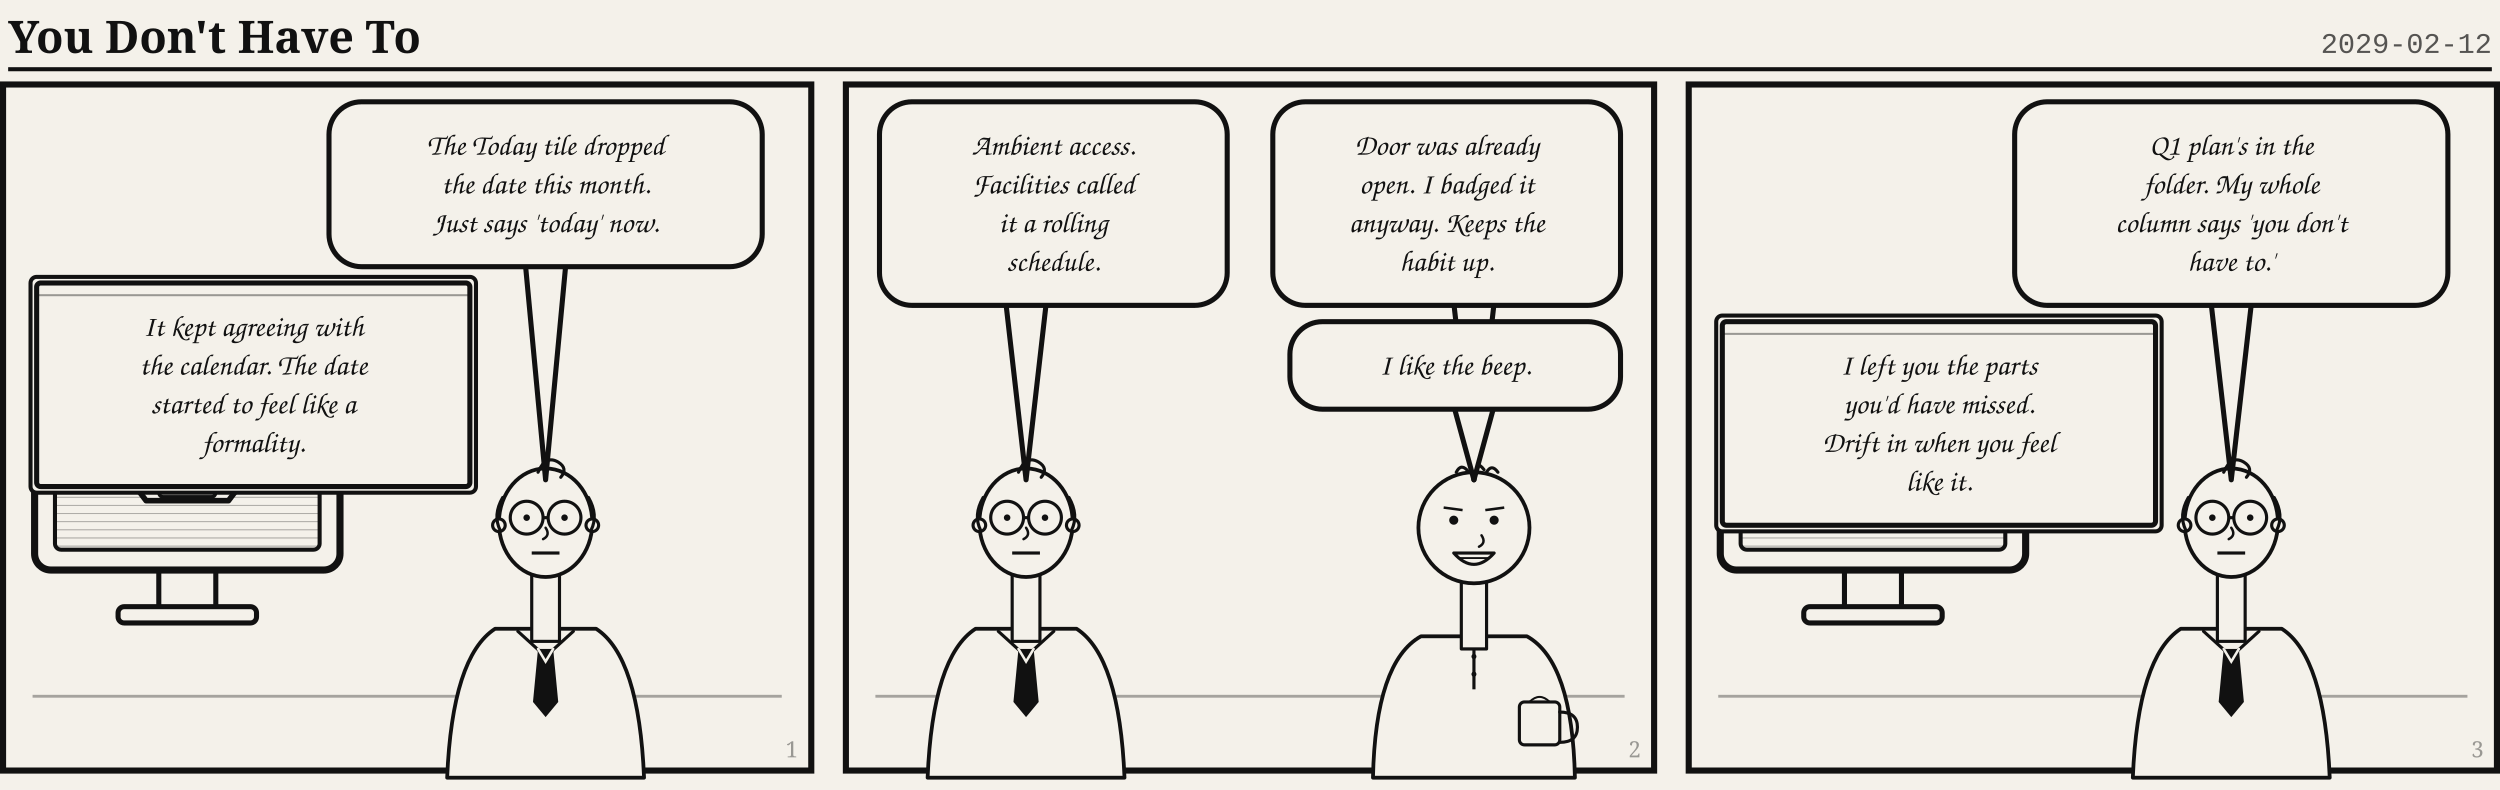
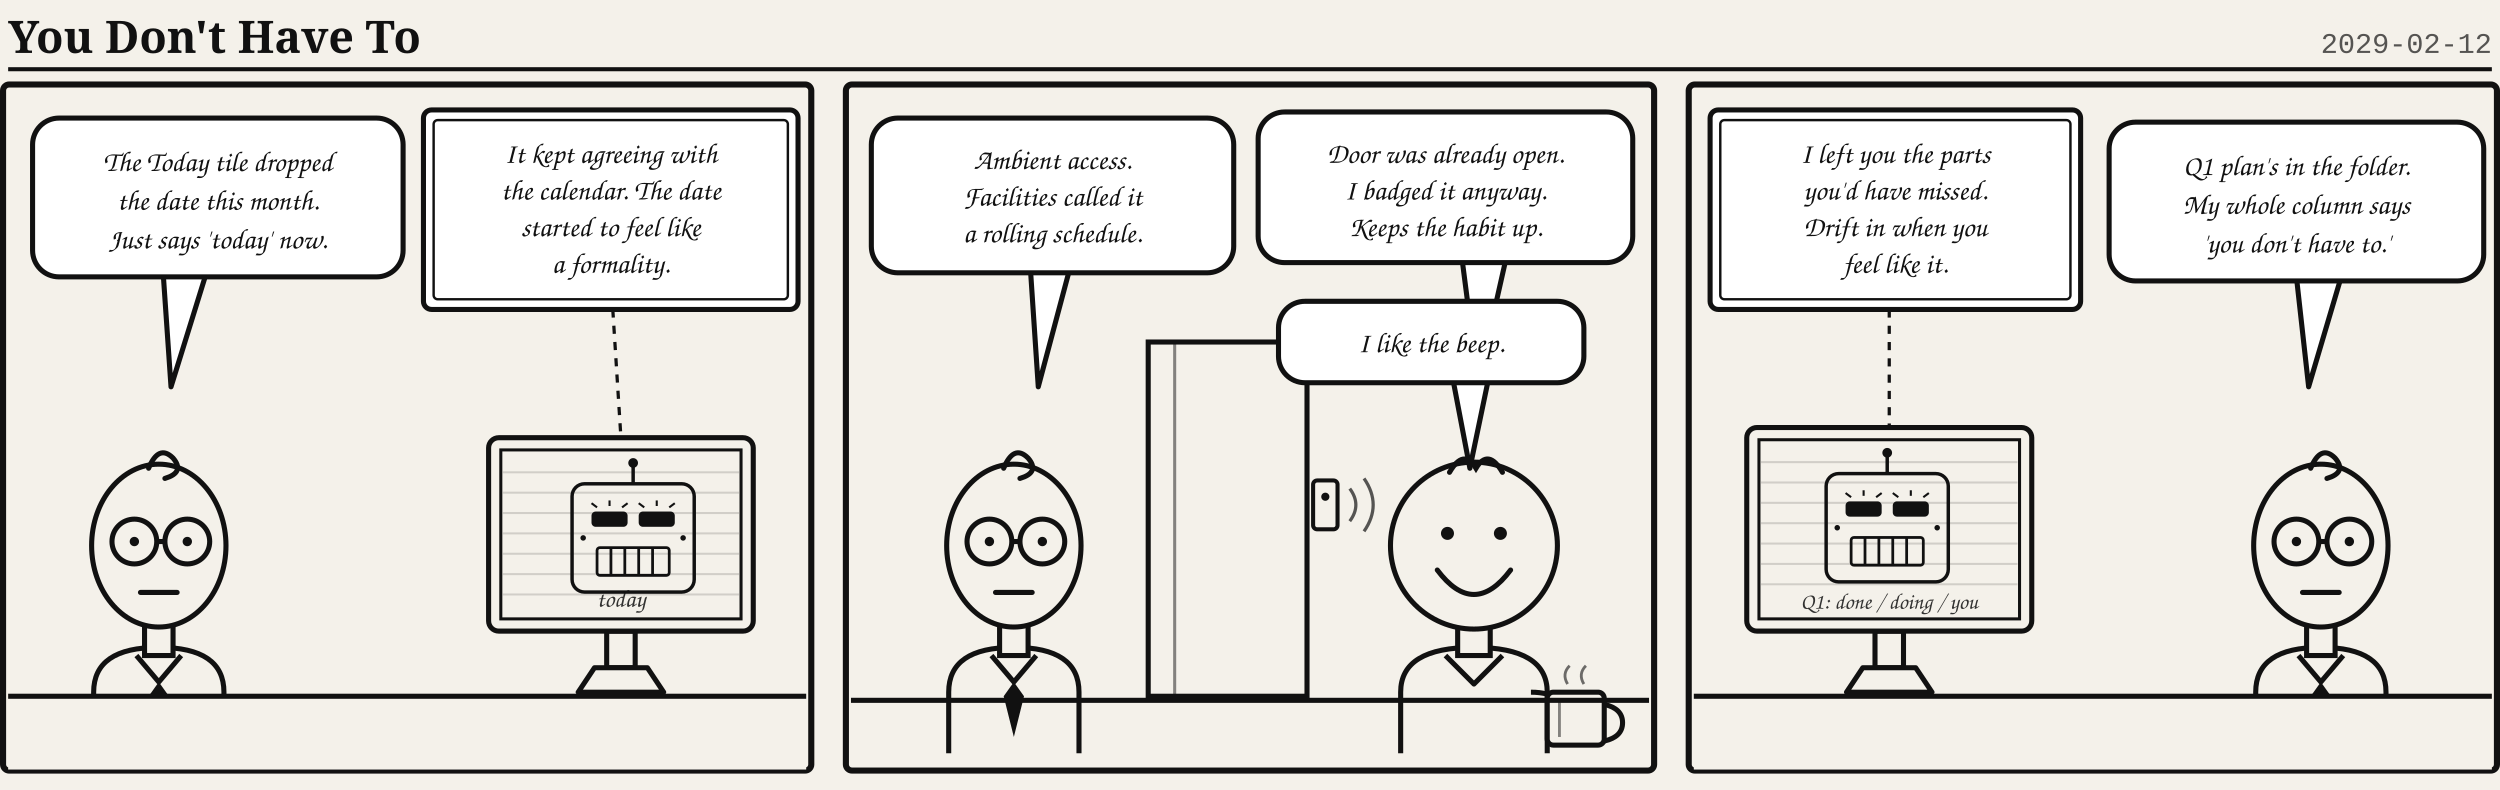
<svg xmlns="http://www.w3.org/2000/svg" viewBox="0 0 1228 388" width="1228" height="388" font-family="Georgia,serif">
  <rect width="1228" height="388" fill="#f4f1ea" />
  <text x="4" y="26" font-family="Georgia,serif" font-weight="bold" font-size="22" fill="#111">You Don't Have To</text>
  <text x="1224" y="26" text-anchor="end" font-family="'Courier New',monospace" font-size="14" fill="#111" opacity="0.7">2029-02-12</text>
  <line x1="4" y1="34" x2="1224" y2="34" stroke="#111" stroke-width="2" />
  <g transform="translate(0,40)">
    <defs>
-       <pattern id="halftone" width="6" height="6" patternUnits="userSpaceOnUse">
-         <rect width="6" height="6" fill="#f4f1ea" />
-         <circle cx="3" cy="3" r="1.1" fill="#111" />
-       </pattern>
-       <pattern id="scan" width="4" height="4" patternUnits="userSpaceOnUse">
-         <rect width="4" height="4" fill="none" />
-         <line x1="0" y1="0" x2="4" y2="0" stroke="#111" stroke-width="0.6" opacity="0.5" />
-       </pattern>
-       <pattern id="hatch" width="7" height="7" patternUnits="userSpaceOnUse" patternTransform="rotate(45)">
-         <line x1="0" y1="0" x2="0" y2="7" stroke="#111" stroke-width="1" />
-       </pattern>
+       <style>
+       .t{font-family:'Comic Sans MS','Segoe Print',cursive;fill:#111;text-anchor:middle;}
+       .sl{font-family:'Comic Sans MS','Segoe Print',cursive;fill:#111;text-anchor:middle;}
+     </style>
+       <symbol id="dailbert" viewBox="0 0 120 180">
+         <path d="M28 180 V150 Q28 128 60 128 Q92 128 92 150 V180" fill="#f4f1ea" stroke="#111" stroke-width="2.5" stroke-linejoin="round" />
+         <path d="M49 132 L60 145 L71 132" fill="none" stroke="#111" stroke-width="2.5" stroke-linejoin="round" />
+         <path d="M60 145 L55 152 L60 172 L65 152 Z" fill="#111" />
+         <rect x="53" y="117" width="14" height="15" fill="#f4f1ea" stroke="#111" stroke-width="2.5" />
+         <ellipse cx="60" cy="78" rx="33" ry="40" fill="#f4f1ea" stroke="#111" stroke-width="2.5" />
+         <path d="M55 40 Q60 28 67 35 Q73 42 63 45" fill="none" stroke="#111" stroke-width="2.5" stroke-linecap="round" />
+         <circle cx="48" cy="76" r="11" fill="#f4f1ea" stroke="#111" stroke-width="2.5" />
+         <circle cx="74" cy="76" r="11" fill="#f4f1ea" stroke="#111" stroke-width="2.5" />
+         <line x1="59" y1="76" x2="63" y2="76" stroke="#111" stroke-width="2.5" />
+         <circle cx="48" cy="76" r="2.3" fill="#111" />
+         <circle cx="74" cy="76" r="2.3" fill="#111" />
+         <line x1="51" y1="101" x2="69" y2="101" stroke="#111" stroke-width="2.5" stroke-linecap="round" />
+       </symbol>
+       <symbol id="doug" viewBox="0 0 140 180">
+         <path d="M26 180 V150 Q26 128 62 128 Q98 128 98 150 V180" fill="#f4f1ea" stroke="#111" stroke-width="2.5" stroke-linejoin="round" />
+         <path d="M48 132 L62 146 L76 132" fill="none" stroke="#111" stroke-width="2.5" stroke-linejoin="round" />
+         <rect x="54" y="117" width="16" height="15" fill="#f4f1ea" stroke="#111" stroke-width="2.5" />
+         <circle cx="62" cy="78" r="41" fill="#f4f1ea" stroke="#111" stroke-width="2.5" />
+         <path d="M50 42 Q57 30 63 40 Q69 30 76 42" fill="none" stroke="#111" stroke-width="2.5" stroke-linecap="round" />
+         <circle cx="49" cy="72" r="3.2" fill="#111" />
+         <circle cx="75" cy="72" r="3.2" fill="#111" />
+         <path d="M44 90 Q62 114 80 90" fill="none" stroke="#111" stroke-width="2.5" stroke-linecap="round" />
+         <path d="M90 150 Q108 150 112 166" fill="none" stroke="#111" stroke-width="2.5" />
+         <rect x="98" y="150" width="28" height="26" rx="3" fill="#f4f1ea" stroke="#111" stroke-width="2.5" />
+         <path d="M126 156 q9 2 9 9 q0 7 -9 9" fill="none" stroke="#111" stroke-width="2.5" />
+         <path d="M104 154 v18" stroke="#111" stroke-width="1.4" opacity="0.5" />
+         <path d="M108 146 q-3 -5 1 -9 M116 146 q-3 -5 1 -9" fill="none" stroke="#111" stroke-width="1.4" opacity="0.6" />
+       </symbol>
+       <symbol id="clanker" viewBox="0 0 120 110">
+         <line x1="60" y1="4" x2="60" y2="20" stroke="#111" stroke-width="2.5" />
+         <circle cx="60" cy="5" r="3.5" fill="#111" />
+         <rect x="16" y="20" width="88" height="78" rx="9" fill="#f4f1ea" stroke="#111" stroke-width="2.5" />
+         <circle cx="24" cy="59" r="2" fill="#111" />
+         <circle cx="96" cy="59" r="2" fill="#111" />
+         <rect x="30" y="40" width="26" height="11" rx="3" fill="#111" />
+         <rect x="64" y="40" width="26" height="11" rx="3" fill="#111" />
+         <line x1="30" y1="34" x2="34" y2="37" stroke="#111" stroke-width="1.5" />
+         <line x1="43" y1="32" x2="43" y2="36" stroke="#111" stroke-width="1.5" />
+         <line x1="56" y1="34" x2="52" y2="37" stroke="#111" stroke-width="1.5" />
+         <line x1="64" y1="34" x2="68" y2="37" stroke="#111" stroke-width="1.5" />
+         <line x1="77" y1="32" x2="77" y2="36" stroke="#111" stroke-width="1.5" />
+         <line x1="90" y1="34" x2="86" y2="37" stroke="#111" stroke-width="1.5" />
+         <rect x="34" y="66" width="52" height="20" rx="2" fill="#f4f1ea" stroke="#111" stroke-width="2" />
+         <line x1="44" y1="66" x2="44" y2="86" stroke="#111" stroke-width="2" />
+         <line x1="54" y1="66" x2="54" y2="86" stroke="#111" stroke-width="2" />
+         <line x1="64" y1="66" x2="64" y2="86" stroke="#111" stroke-width="2" />
+         <line x1="74" y1="66" x2="74" y2="86" stroke="#111" stroke-width="2" />
+       </symbol>
    </defs>
-     <rect x="1.5" y="1.5" width="397" height="337" fill="#f4f1ea" stroke="#111" stroke-width="3" />
-     <line x1="16" y1="302" x2="384" y2="302" stroke="#111" stroke-width="1.4" opacity="0.35" />
-     <g transform="translate(268,342) scale(0.62) translate(-268,-342)">
-       <g data-who="dailbert">
-         <path d="M 190 342 Q 194 246 228 224 L 308 224 Q 342 246 346 342 Z" fill="#f4f1ea" stroke="#111" stroke-width="3" stroke-linecap="round" stroke-linejoin="round" />
-         <path d="M 246 226 L 268 246 L 290 226" fill="none" stroke="#111" stroke-width="2.5" stroke-linecap="round" stroke-linejoin="round" />
-         <path d="M 262 240 L 274 240 L 278 282 L 268 294 L 258 282 Z" fill="#111" stroke="none" />
-         <path d="M 262 240 L 268 250 L 274 240" fill="none" stroke="#f4f1ea" stroke-width="2" stroke-linecap="round" />
-         <rect x="257" y="168" width="22" height="66" fill="#f4f1ea" stroke="#111" stroke-width="2.5" stroke-linecap="round" stroke-linejoin="round" />
-         <ellipse cx="268" cy="140" rx="37" ry="43" fill="#f4f1ea" stroke="#111" stroke-width="3" stroke-linecap="round" stroke-linejoin="round" />
-         <circle cx="231" cy="142" r="5" fill="#f4f1ea" stroke="#111" stroke-width="2.5" stroke-linecap="round" stroke-linejoin="round" />
-         <circle cx="305" cy="142" r="5" fill="#f4f1ea" stroke="#111" stroke-width="2.5" stroke-linecap="round" stroke-linejoin="round" />
-         <path d="M 234 120 Q 226 134 232 146" fill="none" stroke="#111" stroke-width="2.5" stroke-linecap="round" stroke-linejoin="round" />
-         <path d="M 302 120 Q 310 134 304 146" fill="none" stroke="#111" stroke-width="2.5" stroke-linecap="round" stroke-linejoin="round" />
-         <path d="M 262 100 q 6 -14 16 -8 q 8 5 2 12" fill="none" stroke="#111" stroke-width="2.5" stroke-linecap="round" stroke-linejoin="round" />
-         <circle cx="253" cy="136" r="13" fill="#f4f1ea" stroke="#111" stroke-width="2.5" stroke-linecap="round" stroke-linejoin="round" />
-         <circle cx="283" cy="136" r="13" fill="#f4f1ea" stroke="#111" stroke-width="2.5" stroke-linecap="round" stroke-linejoin="round" />
-         <line x1="266" y1="136" x2="270" y2="136" stroke="#111" stroke-width="2.5" />
-         <circle cx="253" cy="136" r="2.6" fill="#111" />
-         <circle cx="283" cy="136" r="2.6" fill="#111" />
-         <path d="M 268 144 q 4 6 -2 9" fill="none" stroke="#111" stroke-width="2" stroke-linecap="round" stroke-linejoin="round" />
-         <line x1="257" y1="164" x2="279" y2="164" stroke="#111" stroke-width="2.5" />
+     <g transform="translate(0,0)">
+       <rect x="1.5" y="1.5" width="397" height="337" rx="3" fill="#f4f1ea" stroke="#111" stroke-width="3" />
+       <use href="#dailbert" x="18" y="150" width="120" height="180" />
+       <rect x="4" y="302" width="392" height="36" fill="#f4f1ea" />
+       <line x1="4" y1="302" x2="396" y2="302" stroke="#111" stroke-width="2.5" />
+       <rect x="298" y="270" width="14" height="18" fill="#f4f1ea" stroke="#111" stroke-width="2.5" />
+       <path d="M284 300 L326 300 L318 288 L292 288 Z" fill="#f4f1ea" stroke="#111" stroke-width="2.5" stroke-linejoin="round" />
+       <rect x="240" y="175" width="130" height="95" rx="5" fill="#f4f1ea" stroke="#111" stroke-width="2.5" />
+       <rect x="246" y="181" width="118" height="83" fill="#f4f1ea" stroke="#111" stroke-width="1.5" />
+       <use href="#clanker" x="270" y="184" width="82" height="75" />
+       <g stroke="#111" stroke-width="1" opacity="0.16">
+         <line x1="247" y1="192" x2="363" y2="192" />
+         <line x1="247" y1="202" x2="363" y2="202" />
+         <line x1="247" y1="212" x2="363" y2="212" />
+         <line x1="247" y1="222" x2="363" y2="222" />
+         <line x1="247" y1="232" x2="363" y2="232" />
+         <line x1="247" y1="242" x2="363" y2="242" />
+         <line x1="247" y1="252" x2="363" y2="252" />
      </g>
+       <text class="sl" x="305" y="258" font-size="12" opacity="0.85">today</text>
+       <line x1="301" y1="112" x2="305" y2="175" stroke="#111" stroke-width="1.6" stroke-dasharray="4 4" />
+       <path d="M80 92 L102 92 L84 150 Z" fill="#ffffff" stroke="#111" stroke-width="2.5" stroke-linejoin="round" />
+       <rect x="16" y="18" width="182" height="78" rx="13" fill="#ffffff" stroke="#111" stroke-width="2.5" />
+       <text class="t" x="107" y="44" font-size="14">The Today tile dropped</text>
+       <text class="t" x="107" y="63" font-size="14">the date this month.</text>
+       <text class="t" x="107" y="82" font-size="14">Just says 'today' now.</text>
+       <rect x="208" y="14" width="184" height="98" rx="4" fill="#ffffff" stroke="#111" stroke-width="2.5" />
+       <rect x="213" y="19" width="174" height="88" rx="2" fill="none" stroke="#111" stroke-width="1.2" />
+       <text class="t" x="300" y="40" font-size="14">It kept agreeing with</text>
+       <text class="t" x="300" y="58" font-size="14">the calendar. The date</text>
+       <text class="t" x="300" y="76" font-size="14">started to feel like</text>
+       <text class="t" x="300" y="94" font-size="14">a formality.</text>
    </g>
-     <g data-surface="monitor">
-       <rect x="78" y="240" width="28" height="20" fill="#f4f1ea" stroke="#111" stroke-width="2.5" stroke-linecap="round" stroke-linejoin="round" />
-       <rect x="58" y="258" width="68" height="8" rx="3" fill="#f4f1ea" stroke="#111" stroke-width="2.5" stroke-linecap="round" stroke-linejoin="round" />
-       <rect x="17" y="132" width="150" height="108" rx="8" fill="#f4f1ea" stroke="#111" stroke-width="3.5" stroke-linecap="round" stroke-linejoin="round" />
-       <rect x="27" y="142" width="130" height="88" rx="3" fill="#f4f1ea" stroke="#111" stroke-width="2" />
-       <rect x="27" y="142" width="130" height="88" rx="3" fill="url(#scan)" />
-       <g>
-         <line x1="92" y1="154.4" x2="92" y2="145.2" stroke="#111" stroke-width="2.3" />
-         <circle cx="92" cy="142.44" r="3.22" fill="#111" />
-         <path d="M 64.4,156.24 L 119.6,156.24 L 123.28,191.2 L 112.24,205.92 L 71.76,205.92 L 60.72,191.2 Z" fill="#f4f1ea" stroke="#111" stroke-width="2.76" stroke-linecap="round" stroke-linejoin="round" />
-         <circle cx="64.4" cy="176.48" r="2.3" fill="#111" />
-         <circle cx="119.6" cy="176.48" r="2.3" fill="#111" />
-         <line x1="68.08" y1="167.28" x2="115.92" y2="167.28" stroke="#111" stroke-width="1.84" />
-         <rect x="73.6" y="172.34" width="14.72" height="8.28" rx="1.84" fill="#111" />
-         <rect x="95.68" y="172.34" width="14.72" height="8.28" rx="1.84" fill="#111" />
-         <rect x="78.2" y="193.04" width="27.6" height="11.04" rx="1.84" fill="none" stroke="#111" stroke-width="1.84" stroke-linecap="round" stroke-linejoin="round" />
-         <line x1="80.96" y1="194.88" x2="80.96" y2="202.24" stroke="#111" stroke-width="1.84" />
-         <line x1="86.48" y1="194.88" x2="86.48" y2="202.24" stroke="#111" stroke-width="1.84" />
-         <line x1="92" y1="194.88" x2="92" y2="202.24" stroke="#111" stroke-width="1.84" />
-         <line x1="97.52" y1="194.88" x2="97.52" y2="202.24" stroke="#111" stroke-width="1.84" />
-         <line x1="103.04" y1="194.88" x2="103.04" y2="202.24" stroke="#111" stroke-width="1.84" />
+     <g transform="translate(414,0)">
+       <rect x="1.5" y="1.5" width="397" height="337" rx="3" fill="#f4f1ea" stroke="#111" stroke-width="3" />
+       <rect x="150" y="128" width="78" height="174" fill="#f4f1ea" stroke="#111" stroke-width="2.5" />
+       <line x1="163" y1="128" x2="163" y2="302" stroke="#111" stroke-width="1.5" opacity="0.5" />
+       <rect x="231" y="196" width="12" height="24" rx="2" fill="#f4f1ea" stroke="#111" stroke-width="2" />
+       <circle cx="237" cy="204" r="2" fill="#111" />
+       <path d="M249 200 q6 8 0 16 M256 195 q9 13 0 26" fill="none" stroke="#111" stroke-width="1.6" opacity="0.7" />
+       <use href="#dailbert" x="24" y="150" width="120" height="180" />
+       <use href="#doug" x="248" y="150" width="140" height="180" />
+       <line x1="4" y1="304" x2="396" y2="304" stroke="#111" stroke-width="2.5" />
+       <path d="M92 90 L112 90 L96 150 Z" fill="#ffffff" stroke="#111" stroke-width="2.5" stroke-linejoin="round" />
+       <rect x="14" y="18" width="178" height="76" rx="13" fill="#ffffff" stroke="#111" stroke-width="2.5" />
+       <text class="t" x="103" y="43" font-size="14">Ambient access.</text>
+       <text class="t" x="103" y="61" font-size="14">Facilities called it</text>
+       <text class="t" x="103" y="79" font-size="14">a rolling schedule.</text>
+       <path d="M304 86 L326 86 L312 148 Z" fill="#ffffff" stroke="#111" stroke-width="2.5" stroke-linejoin="round" />
+       <rect x="204" y="15" width="184" height="74" rx="13" fill="#ffffff" stroke="#111" stroke-width="2.5" />
+       <text class="t" x="296" y="40" font-size="14">Door was already open.</text>
+       <text class="t" x="296" y="58" font-size="14">I badged it anyway.</text>
+       <text class="t" x="296" y="76" font-size="14">Keeps the habit up.</text>
+       <path d="M300 148 L318 142 L308 190 Z" fill="#ffffff" stroke="#111" stroke-width="2.5" stroke-linejoin="round" />
+       <rect x="214" y="108" width="150" height="40" rx="13" fill="#ffffff" stroke="#111" stroke-width="2.5" />
+       <text class="t" x="289" y="133" font-size="14">I like the beep.</text>
+     </g>
+     <g transform="translate(828,0)">
+       <rect x="1.5" y="1.5" width="397" height="337" rx="3" fill="#f4f1ea" stroke="#111" stroke-width="3" />
+       <use href="#dailbert" x="252" y="150" width="120" height="180" />
+       <rect x="4" y="302" width="392" height="36" fill="#f4f1ea" />
+       <line x1="4" y1="302" x2="396" y2="302" stroke="#111" stroke-width="2.5" />
+       <rect x="93" y="270" width="14" height="18" fill="#f4f1ea" stroke="#111" stroke-width="2.5" />
+       <path d="M79 300 L121 300 L113 288 L87 288 Z" fill="#f4f1ea" stroke="#111" stroke-width="2.5" stroke-linejoin="round" />
+       <rect x="30" y="170" width="140" height="100" rx="5" fill="#f4f1ea" stroke="#111" stroke-width="2.5" />
+       <rect x="36" y="176" width="128" height="88" fill="#f4f1ea" stroke="#111" stroke-width="1.5" />
+       <use href="#clanker" x="58" y="179" width="82" height="75" />
+       <g stroke="#111" stroke-width="1" opacity="0.16">
+         <line x1="37" y1="187" x2="163" y2="187" />
+         <line x1="37" y1="197" x2="163" y2="197" />
+         <line x1="37" y1="207" x2="163" y2="207" />
+         <line x1="37" y1="217" x2="163" y2="217" />
+         <line x1="37" y1="227" x2="163" y2="227" />
+         <line x1="37" y1="237" x2="163" y2="237" />
+         <line x1="37" y1="247" x2="163" y2="247" />
      </g>
+       <text class="sl" x="100" y="259" font-size="11" opacity="0.85">Q1: done / doing / you</text>
+       <line x1="100" y1="112" x2="100" y2="170" stroke="#111" stroke-width="1.6" stroke-dasharray="4 4" />
+       <rect x="12" y="14" width="182" height="98" rx="4" fill="#ffffff" stroke="#111" stroke-width="2.5" />
+       <rect x="17" y="19" width="172" height="88" rx="2" fill="none" stroke="#111" stroke-width="1.2" />
+       <text class="t" x="103" y="40" font-size="14">I left you the parts</text>
+       <text class="t" x="103" y="58" font-size="14">you'd have missed.</text>
+       <text class="t" x="103" y="76" font-size="14">Drift in when you</text>
+       <text class="t" x="103" y="94" font-size="14">feel like it.</text>
+       <path d="M300 96 L322 96 L306 150 Z" fill="#ffffff" stroke="#111" stroke-width="2.5" stroke-linejoin="round" />
+       <rect x="208" y="20" width="184" height="78" rx="13" fill="#ffffff" stroke="#111" stroke-width="2.5" />
+       <text class="t" x="300" y="46" font-size="14">Q1 plan's in the folder.</text>
+       <text class="t" x="300" y="65" font-size="14">My whole column says</text>
+       <text class="t" x="300" y="84" font-size="14">'you don't have to.'</text>
    </g>
-     <g data-balloon="speech">
-       <path d="M 258 89 L 268 195.68 L 278 89 Z" fill="#f4f1ea" stroke="#111" stroke-width="2.5" stroke-linecap="round" stroke-linejoin="round" />
-       <rect x="161.6" y="10" width="212.8" height="81" rx="16" fill="#f4f1ea" stroke="#111" stroke-width="2.5" stroke-linecap="round" stroke-linejoin="round" />
-       <text x="268" y="36" text-anchor="middle" font-family="'Comic Sans MS','Segoe Print',cursive" font-size="14.5" fill="#111">The Today tile dropped</text>
-       <text x="268" y="55" text-anchor="middle" font-family="'Comic Sans MS','Segoe Print',cursive" font-size="14.5" fill="#111">the date this month.</text>
-       <text x="268" y="74" text-anchor="middle" font-family="'Comic Sans MS','Segoe Print',cursive" font-size="14.5" fill="#111">Just says 'today' now.</text>
-     </g>
-     <g data-balloon="screen">
-       <line x1="92" y1="199" x2="92" y2="150" stroke="#111" stroke-width="2" stroke-dasharray="3 3" />
-       <circle cx="92" cy="150" r="3" fill="#111" />
-       <rect x="15" y="96" width="218.8" height="106" rx="3" fill="#f4f1ea" stroke="#111" stroke-width="2" stroke-linecap="round" stroke-linejoin="round" />
-       <rect x="18" y="99" width="212.8" height="100" rx="2" fill="#f4f1ea" stroke="#111" stroke-width="2.5" stroke-linecap="round" stroke-linejoin="round" />
-       <line x1="18" y1="105" x2="230.8" y2="105" stroke="#111" stroke-width="1" opacity="0.4" />
-       <text x="124.4" y="125" text-anchor="middle" font-family="'Comic Sans MS','Segoe Print',cursive" font-size="14.5" fill="#111">It kept agreeing with</text>
-       <text x="124.4" y="144" text-anchor="middle" font-family="'Comic Sans MS','Segoe Print',cursive" font-size="14.5" fill="#111">the calendar. The date</text>
-       <text x="124.4" y="163" text-anchor="middle" font-family="'Comic Sans MS','Segoe Print',cursive" font-size="14.5" fill="#111">started to feel like a</text>
-       <text x="124.4" y="182" text-anchor="middle" font-family="'Comic Sans MS','Segoe Print',cursive" font-size="14.5" fill="#111">formality.</text>
-     </g>
-     <text x="392" y="332" text-anchor="end" font-family="Georgia,serif" font-size="11" fill="#111" opacity="0.4">1</text>
-   </g>
-   <g transform="translate(414,40)">
-     <defs>
-       <pattern id="halftone" width="6" height="6" patternUnits="userSpaceOnUse">
-         <rect width="6" height="6" fill="#f4f1ea" />
-         <circle cx="3" cy="3" r="1.1" fill="#111" />
-       </pattern>
-       <pattern id="scan" width="4" height="4" patternUnits="userSpaceOnUse">
-         <rect width="4" height="4" fill="none" />
-         <line x1="0" y1="0" x2="4" y2="0" stroke="#111" stroke-width="0.6" opacity="0.5" />
-       </pattern>
-       <pattern id="hatch" width="7" height="7" patternUnits="userSpaceOnUse" patternTransform="rotate(45)">
-         <line x1="0" y1="0" x2="0" y2="7" stroke="#111" stroke-width="1" />
-       </pattern>
-     </defs>
-     <rect x="1.5" y="1.5" width="397" height="337" fill="#f4f1ea" stroke="#111" stroke-width="3" />
-     <line x1="16" y1="302" x2="384" y2="302" stroke="#111" stroke-width="1.4" opacity="0.35" />
-     <g transform="translate(90,342) scale(0.62) translate(-90,-342)">
-       <g data-who="dailbert">
-         <path d="M 12 342 Q 16 246 50 224 L 130 224 Q 164 246 168 342 Z" fill="#f4f1ea" stroke="#111" stroke-width="3" stroke-linecap="round" stroke-linejoin="round" />
-         <path d="M 68 226 L 90 246 L 112 226" fill="none" stroke="#111" stroke-width="2.5" stroke-linecap="round" stroke-linejoin="round" />
-         <path d="M 84 240 L 96 240 L 100 282 L 90 294 L 80 282 Z" fill="#111" stroke="none" />
-         <path d="M 84 240 L 90 250 L 96 240" fill="none" stroke="#f4f1ea" stroke-width="2" stroke-linecap="round" />
-         <rect x="79" y="168" width="22" height="66" fill="#f4f1ea" stroke="#111" stroke-width="2.5" stroke-linecap="round" stroke-linejoin="round" />
-         <ellipse cx="90" cy="140" rx="37" ry="43" fill="#f4f1ea" stroke="#111" stroke-width="3" stroke-linecap="round" stroke-linejoin="round" />
-         <circle cx="53" cy="142" r="5" fill="#f4f1ea" stroke="#111" stroke-width="2.5" stroke-linecap="round" stroke-linejoin="round" />
-         <circle cx="127" cy="142" r="5" fill="#f4f1ea" stroke="#111" stroke-width="2.5" stroke-linecap="round" stroke-linejoin="round" />
-         <path d="M 56 120 Q 48 134 54 146" fill="none" stroke="#111" stroke-width="2.5" stroke-linecap="round" stroke-linejoin="round" />
-         <path d="M 124 120 Q 132 134 126 146" fill="none" stroke="#111" stroke-width="2.5" stroke-linecap="round" stroke-linejoin="round" />
-         <path d="M 84 100 q 6 -14 16 -8 q 8 5 2 12" fill="none" stroke="#111" stroke-width="2.5" stroke-linecap="round" stroke-linejoin="round" />
-         <circle cx="75" cy="136" r="13" fill="#f4f1ea" stroke="#111" stroke-width="2.5" stroke-linecap="round" stroke-linejoin="round" />
-         <circle cx="105" cy="136" r="13" fill="#f4f1ea" stroke="#111" stroke-width="2.5" stroke-linecap="round" stroke-linejoin="round" />
-         <line x1="88" y1="136" x2="92" y2="136" stroke="#111" stroke-width="2.5" />
-         <circle cx="75" cy="136" r="2.6" fill="#111" />
-         <circle cx="105" cy="136" r="2.6" fill="#111" />
-         <path d="M 90 144 q 4 6 -2 9" fill="none" stroke="#111" stroke-width="2" stroke-linecap="round" stroke-linejoin="round" />
-         <line x1="79" y1="164" x2="101" y2="164" stroke="#111" stroke-width="2.5" />
-       </g>
-     </g>
-     <g transform="translate(310,342) scale(0.62) translate(-310,-342)">
-       <g data-who="doug">
-         <path d="M 230 342 Q 232 250 268 230 L 352 230 Q 388 250 390 342 Z" fill="#f4f1ea" stroke="#111" stroke-width="3" stroke-linecap="round" stroke-linejoin="round" />
-         <line x1="310" y1="234" x2="310" y2="272" stroke="#111" stroke-width="2.5" />
-         <circle cx="310" cy="246" r="2" fill="#111" />
-         <circle cx="310" cy="260" r="2" fill="#111" />
-         <g transform="translate(362,302)">
-           <rect x="-16" y="-20" width="32" height="34" rx="4" fill="#f4f1ea" stroke="#111" stroke-width="2.5" stroke-linecap="round" stroke-linejoin="round" />
-           <path d="M 16 -12 q 14 0 14 12 q 0 12 -14 12" fill="none" stroke="#111" stroke-width="2.5" stroke-linecap="round" stroke-linejoin="round" />
-           <path d="M -8 -20 q 8 -8 16 0" fill="none" stroke="#111" stroke-width="1.6" stroke-linecap="round" stroke-linejoin="round" />
-         </g>
-         <rect x="300" y="178" width="20" height="62" fill="#f4f1ea" stroke="#111" stroke-width="2.5" stroke-linecap="round" stroke-linejoin="round" />
-         <circle cx="310" cy="144" r="44" fill="#f4f1ea" stroke="#111" stroke-width="3" stroke-linecap="round" stroke-linejoin="round" />
-         <path d="M 296 100 q 4 -8 10 0" fill="none" stroke="#111" stroke-width="2.5" stroke-linecap="round" stroke-linejoin="round" />
-         <path d="M 308 98 q 4 -8 10 0" fill="none" stroke="#111" stroke-width="2.5" stroke-linecap="round" stroke-linejoin="round" />
-         <path d="M 320 100 q 4 -7 9 0" fill="none" stroke="#111" stroke-width="2.5" stroke-linecap="round" stroke-linejoin="round" />
-         <circle cx="294" cy="138" r="3.6" fill="#111" />
-         <circle cx="326" cy="138" r="3.6" fill="#111" />
-         <line x1="286" y1="128" x2="301" y2="130" stroke="#111" stroke-width="2" />
-         <line x1="319" y1="130" x2="334" y2="128" stroke="#111" stroke-width="2" />
-         <path d="M 316 150 q 4 6 -2 9" fill="none" stroke="#111" stroke-width="2" stroke-linecap="round" stroke-linejoin="round" />
-         <path d="M 294 164 Q 310 182 326 164 Z" fill="#f4f1ea" stroke="#111" stroke-width="2.5" stroke-linecap="round" stroke-linejoin="round" />
-         <line x1="298" y1="168" x2="322" y2="168" stroke="#111" stroke-width="1.5" />
-       </g>
-     </g>
-     <g data-balloon="speech">
-       <path d="M 300 108 L 310 195.68 L 320 108 Z" fill="#f4f1ea" stroke="#111" stroke-width="2.5" stroke-linecap="round" stroke-linejoin="round" />
-       <rect x="211.2" y="10" width="170.8" height="100" rx="16" fill="#f4f1ea" stroke="#111" stroke-width="2.5" stroke-linecap="round" stroke-linejoin="round" />
-       <text x="296.6" y="36" text-anchor="middle" font-family="'Comic Sans MS','Segoe Print',cursive" font-size="14.5" fill="#111">Door was already</text>
-       <text x="296.6" y="55" text-anchor="middle" font-family="'Comic Sans MS','Segoe Print',cursive" font-size="14.5" fill="#111">open. I badged it</text>
-       <text x="296.6" y="74" text-anchor="middle" font-family="'Comic Sans MS','Segoe Print',cursive" font-size="14.5" fill="#111">anyway. Keeps the</text>
-       <text x="296.6" y="93" text-anchor="middle" font-family="'Comic Sans MS','Segoe Print',cursive" font-size="14.5" fill="#111">habit up.</text>
-     </g>
-     <g data-balloon="speech">
-       <path d="M 80 108 L 90 195.68 L 100 108 Z" fill="#f4f1ea" stroke="#111" stroke-width="2.5" stroke-linecap="round" stroke-linejoin="round" />
-       <rect x="18" y="10" width="170.8" height="100" rx="16" fill="#f4f1ea" stroke="#111" stroke-width="2.5" stroke-linecap="round" stroke-linejoin="round" />
-       <text x="103.4" y="36" text-anchor="middle" font-family="'Comic Sans MS','Segoe Print',cursive" font-size="14.5" fill="#111">Ambient access.</text>
-       <text x="103.4" y="55" text-anchor="middle" font-family="'Comic Sans MS','Segoe Print',cursive" font-size="14.5" fill="#111">Facilities called</text>
-       <text x="103.4" y="74" text-anchor="middle" font-family="'Comic Sans MS','Segoe Print',cursive" font-size="14.5" fill="#111">it a rolling</text>
-       <text x="103.4" y="93" text-anchor="middle" font-family="'Comic Sans MS','Segoe Print',cursive" font-size="14.5" fill="#111">schedule.</text>
-     </g>
-     <g data-balloon="speech">
-       <path d="M 300 159 L 310 195.68 L 320 159 Z" fill="#f4f1ea" stroke="#111" stroke-width="2.5" stroke-linecap="round" stroke-linejoin="round" />
-       <rect x="219.6" y="118" width="162.4" height="43" rx="16" fill="#f4f1ea" stroke="#111" stroke-width="2.5" stroke-linecap="round" stroke-linejoin="round" />
-       <text x="300.8" y="144" text-anchor="middle" font-family="'Comic Sans MS','Segoe Print',cursive" font-size="14.5" fill="#111">I like the beep.</text>
-     </g>
-     <text x="392" y="332" text-anchor="end" font-family="Georgia,serif" font-size="11" fill="#111" opacity="0.4">2</text>
-   </g>
-   <g transform="translate(828,40)">
-     <defs>
-       <pattern id="halftone" width="6" height="6" patternUnits="userSpaceOnUse">
-         <rect width="6" height="6" fill="#f4f1ea" />
-         <circle cx="3" cy="3" r="1.1" fill="#111" />
-       </pattern>
-       <pattern id="scan" width="4" height="4" patternUnits="userSpaceOnUse">
-         <rect width="4" height="4" fill="none" />
-         <line x1="0" y1="0" x2="4" y2="0" stroke="#111" stroke-width="0.6" opacity="0.5" />
-       </pattern>
-       <pattern id="hatch" width="7" height="7" patternUnits="userSpaceOnUse" patternTransform="rotate(45)">
-         <line x1="0" y1="0" x2="0" y2="7" stroke="#111" stroke-width="1" />
-       </pattern>
-     </defs>
-     <rect x="1.5" y="1.5" width="397" height="337" fill="#f4f1ea" stroke="#111" stroke-width="3" />
-     <line x1="16" y1="302" x2="384" y2="302" stroke="#111" stroke-width="1.4" opacity="0.35" />
-     <g transform="translate(268,342) scale(0.62) translate(-268,-342)">
-       <g data-who="dailbert">
-         <path d="M 190 342 Q 194 246 228 224 L 308 224 Q 342 246 346 342 Z" fill="#f4f1ea" stroke="#111" stroke-width="3" stroke-linecap="round" stroke-linejoin="round" />
-         <path d="M 246 226 L 268 246 L 290 226" fill="none" stroke="#111" stroke-width="2.5" stroke-linecap="round" stroke-linejoin="round" />
-         <path d="M 262 240 L 274 240 L 278 282 L 268 294 L 258 282 Z" fill="#111" stroke="none" />
-         <path d="M 262 240 L 268 250 L 274 240" fill="none" stroke="#f4f1ea" stroke-width="2" stroke-linecap="round" />
-         <rect x="257" y="168" width="22" height="66" fill="#f4f1ea" stroke="#111" stroke-width="2.5" stroke-linecap="round" stroke-linejoin="round" />
-         <ellipse cx="268" cy="140" rx="37" ry="43" fill="#f4f1ea" stroke="#111" stroke-width="3" stroke-linecap="round" stroke-linejoin="round" />
-         <circle cx="231" cy="142" r="5" fill="#f4f1ea" stroke="#111" stroke-width="2.5" stroke-linecap="round" stroke-linejoin="round" />
-         <circle cx="305" cy="142" r="5" fill="#f4f1ea" stroke="#111" stroke-width="2.5" stroke-linecap="round" stroke-linejoin="round" />
-         <path d="M 234 120 Q 226 134 232 146" fill="none" stroke="#111" stroke-width="2.5" stroke-linecap="round" stroke-linejoin="round" />
-         <path d="M 302 120 Q 310 134 304 146" fill="none" stroke="#111" stroke-width="2.5" stroke-linecap="round" stroke-linejoin="round" />
-         <path d="M 262 100 q 6 -14 16 -8 q 8 5 2 12" fill="none" stroke="#111" stroke-width="2.5" stroke-linecap="round" stroke-linejoin="round" />
-         <circle cx="253" cy="136" r="13" fill="#f4f1ea" stroke="#111" stroke-width="2.5" stroke-linecap="round" stroke-linejoin="round" />
-         <circle cx="283" cy="136" r="13" fill="#f4f1ea" stroke="#111" stroke-width="2.5" stroke-linecap="round" stroke-linejoin="round" />
-         <line x1="266" y1="136" x2="270" y2="136" stroke="#111" stroke-width="2.5" />
-         <circle cx="253" cy="136" r="2.6" fill="#111" />
-         <circle cx="283" cy="136" r="2.6" fill="#111" />
-         <path d="M 268 144 q 4 6 -2 9" fill="none" stroke="#111" stroke-width="2" stroke-linecap="round" stroke-linejoin="round" />
-         <line x1="257" y1="164" x2="279" y2="164" stroke="#111" stroke-width="2.5" />
-       </g>
-     </g>
-     <g data-surface="monitor">
-       <rect x="78" y="240" width="28" height="20" fill="#f4f1ea" stroke="#111" stroke-width="2.5" stroke-linecap="round" stroke-linejoin="round" />
-       <rect x="58" y="258" width="68" height="8" rx="3" fill="#f4f1ea" stroke="#111" stroke-width="2.5" stroke-linecap="round" stroke-linejoin="round" />
-       <rect x="17" y="132" width="150" height="108" rx="8" fill="#f4f1ea" stroke="#111" stroke-width="3.5" stroke-linecap="round" stroke-linejoin="round" />
-       <rect x="27" y="142" width="130" height="88" rx="3" fill="#f4f1ea" stroke="#111" stroke-width="2" />
-       <rect x="27" y="142" width="130" height="88" rx="3" fill="url(#scan)" />
-       <g>
-         <line x1="92" y1="154.4" x2="92" y2="145.2" stroke="#111" stroke-width="2.3" />
-         <circle cx="92" cy="142.44" r="3.22" fill="#111" />
-         <path d="M 64.4,156.24 L 119.6,156.24 L 123.28,191.2 L 112.24,205.92 L 71.76,205.92 L 60.72,191.2 Z" fill="#f4f1ea" stroke="#111" stroke-width="2.76" stroke-linecap="round" stroke-linejoin="round" />
-         <circle cx="64.4" cy="176.48" r="2.3" fill="#111" />
-         <circle cx="119.6" cy="176.48" r="2.3" fill="#111" />
-         <line x1="68.08" y1="167.28" x2="115.92" y2="167.28" stroke="#111" stroke-width="1.84" />
-         <rect x="73.6" y="174.64" width="12.88" height="5.52" rx="1.84" fill="#111" />
-         <rect x="97.52" y="174.64" width="12.88" height="5.52" rx="1.84" fill="#111" />
-         <rect x="78.2" y="193.04" width="27.6" height="11.04" rx="1.84" fill="none" stroke="#111" stroke-width="1.84" stroke-linecap="round" stroke-linejoin="round" />
-         <line x1="80.96" y1="194.88" x2="80.96" y2="202.24" stroke="#111" stroke-width="1.84" />
-         <line x1="86.48" y1="194.88" x2="86.48" y2="202.24" stroke="#111" stroke-width="1.84" />
-         <line x1="92" y1="194.88" x2="92" y2="202.24" stroke="#111" stroke-width="1.84" />
-         <line x1="97.52" y1="194.88" x2="97.52" y2="202.24" stroke="#111" stroke-width="1.84" />
-         <line x1="103.04" y1="194.88" x2="103.04" y2="202.24" stroke="#111" stroke-width="1.84" />
-       </g>
-     </g>
-     <g data-balloon="speech">
-       <path d="M 258 108 L 268 195.68 L 278 108 Z" fill="#f4f1ea" stroke="#111" stroke-width="2.5" stroke-linecap="round" stroke-linejoin="round" />
-       <rect x="161.6" y="10" width="212.8" height="100" rx="16" fill="#f4f1ea" stroke="#111" stroke-width="2.5" stroke-linecap="round" stroke-linejoin="round" />
-       <text x="268" y="36" text-anchor="middle" font-family="'Comic Sans MS','Segoe Print',cursive" font-size="14.5" fill="#111">Q1 plan's in the</text>
-       <text x="268" y="55" text-anchor="middle" font-family="'Comic Sans MS','Segoe Print',cursive" font-size="14.5" fill="#111">folder. My whole</text>
-       <text x="268" y="74" text-anchor="middle" font-family="'Comic Sans MS','Segoe Print',cursive" font-size="14.5" fill="#111">column says 'you don't</text>
-       <text x="268" y="93" text-anchor="middle" font-family="'Comic Sans MS','Segoe Print',cursive" font-size="14.5" fill="#111">have to.'</text>
-     </g>
-     <g data-balloon="screen">
-       <line x1="92" y1="218" x2="92" y2="150" stroke="#111" stroke-width="2" stroke-dasharray="3 3" />
-       <circle cx="92" cy="150" r="3" fill="#111" />
-       <rect x="15" y="115" width="218.8" height="106" rx="3" fill="#f4f1ea" stroke="#111" stroke-width="2" stroke-linecap="round" stroke-linejoin="round" />
-       <rect x="18" y="118" width="212.8" height="100" rx="2" fill="#f4f1ea" stroke="#111" stroke-width="2.5" stroke-linecap="round" stroke-linejoin="round" />
-       <line x1="18" y1="124" x2="230.8" y2="124" stroke="#111" stroke-width="1" opacity="0.4" />
-       <text x="124.4" y="144" text-anchor="middle" font-family="'Comic Sans MS','Segoe Print',cursive" font-size="14.5" fill="#111">I left you the parts</text>
-       <text x="124.4" y="163" text-anchor="middle" font-family="'Comic Sans MS','Segoe Print',cursive" font-size="14.5" fill="#111">you'd have missed.</text>
-       <text x="124.4" y="182" text-anchor="middle" font-family="'Comic Sans MS','Segoe Print',cursive" font-size="14.5" fill="#111">Drift in when you feel</text>
-       <text x="124.4" y="201" text-anchor="middle" font-family="'Comic Sans MS','Segoe Print',cursive" font-size="14.5" fill="#111">like it.</text>
-     </g>
-     <text x="392" y="332" text-anchor="end" font-family="Georgia,serif" font-size="11" fill="#111" opacity="0.4">3</text>
  </g>
</svg>
